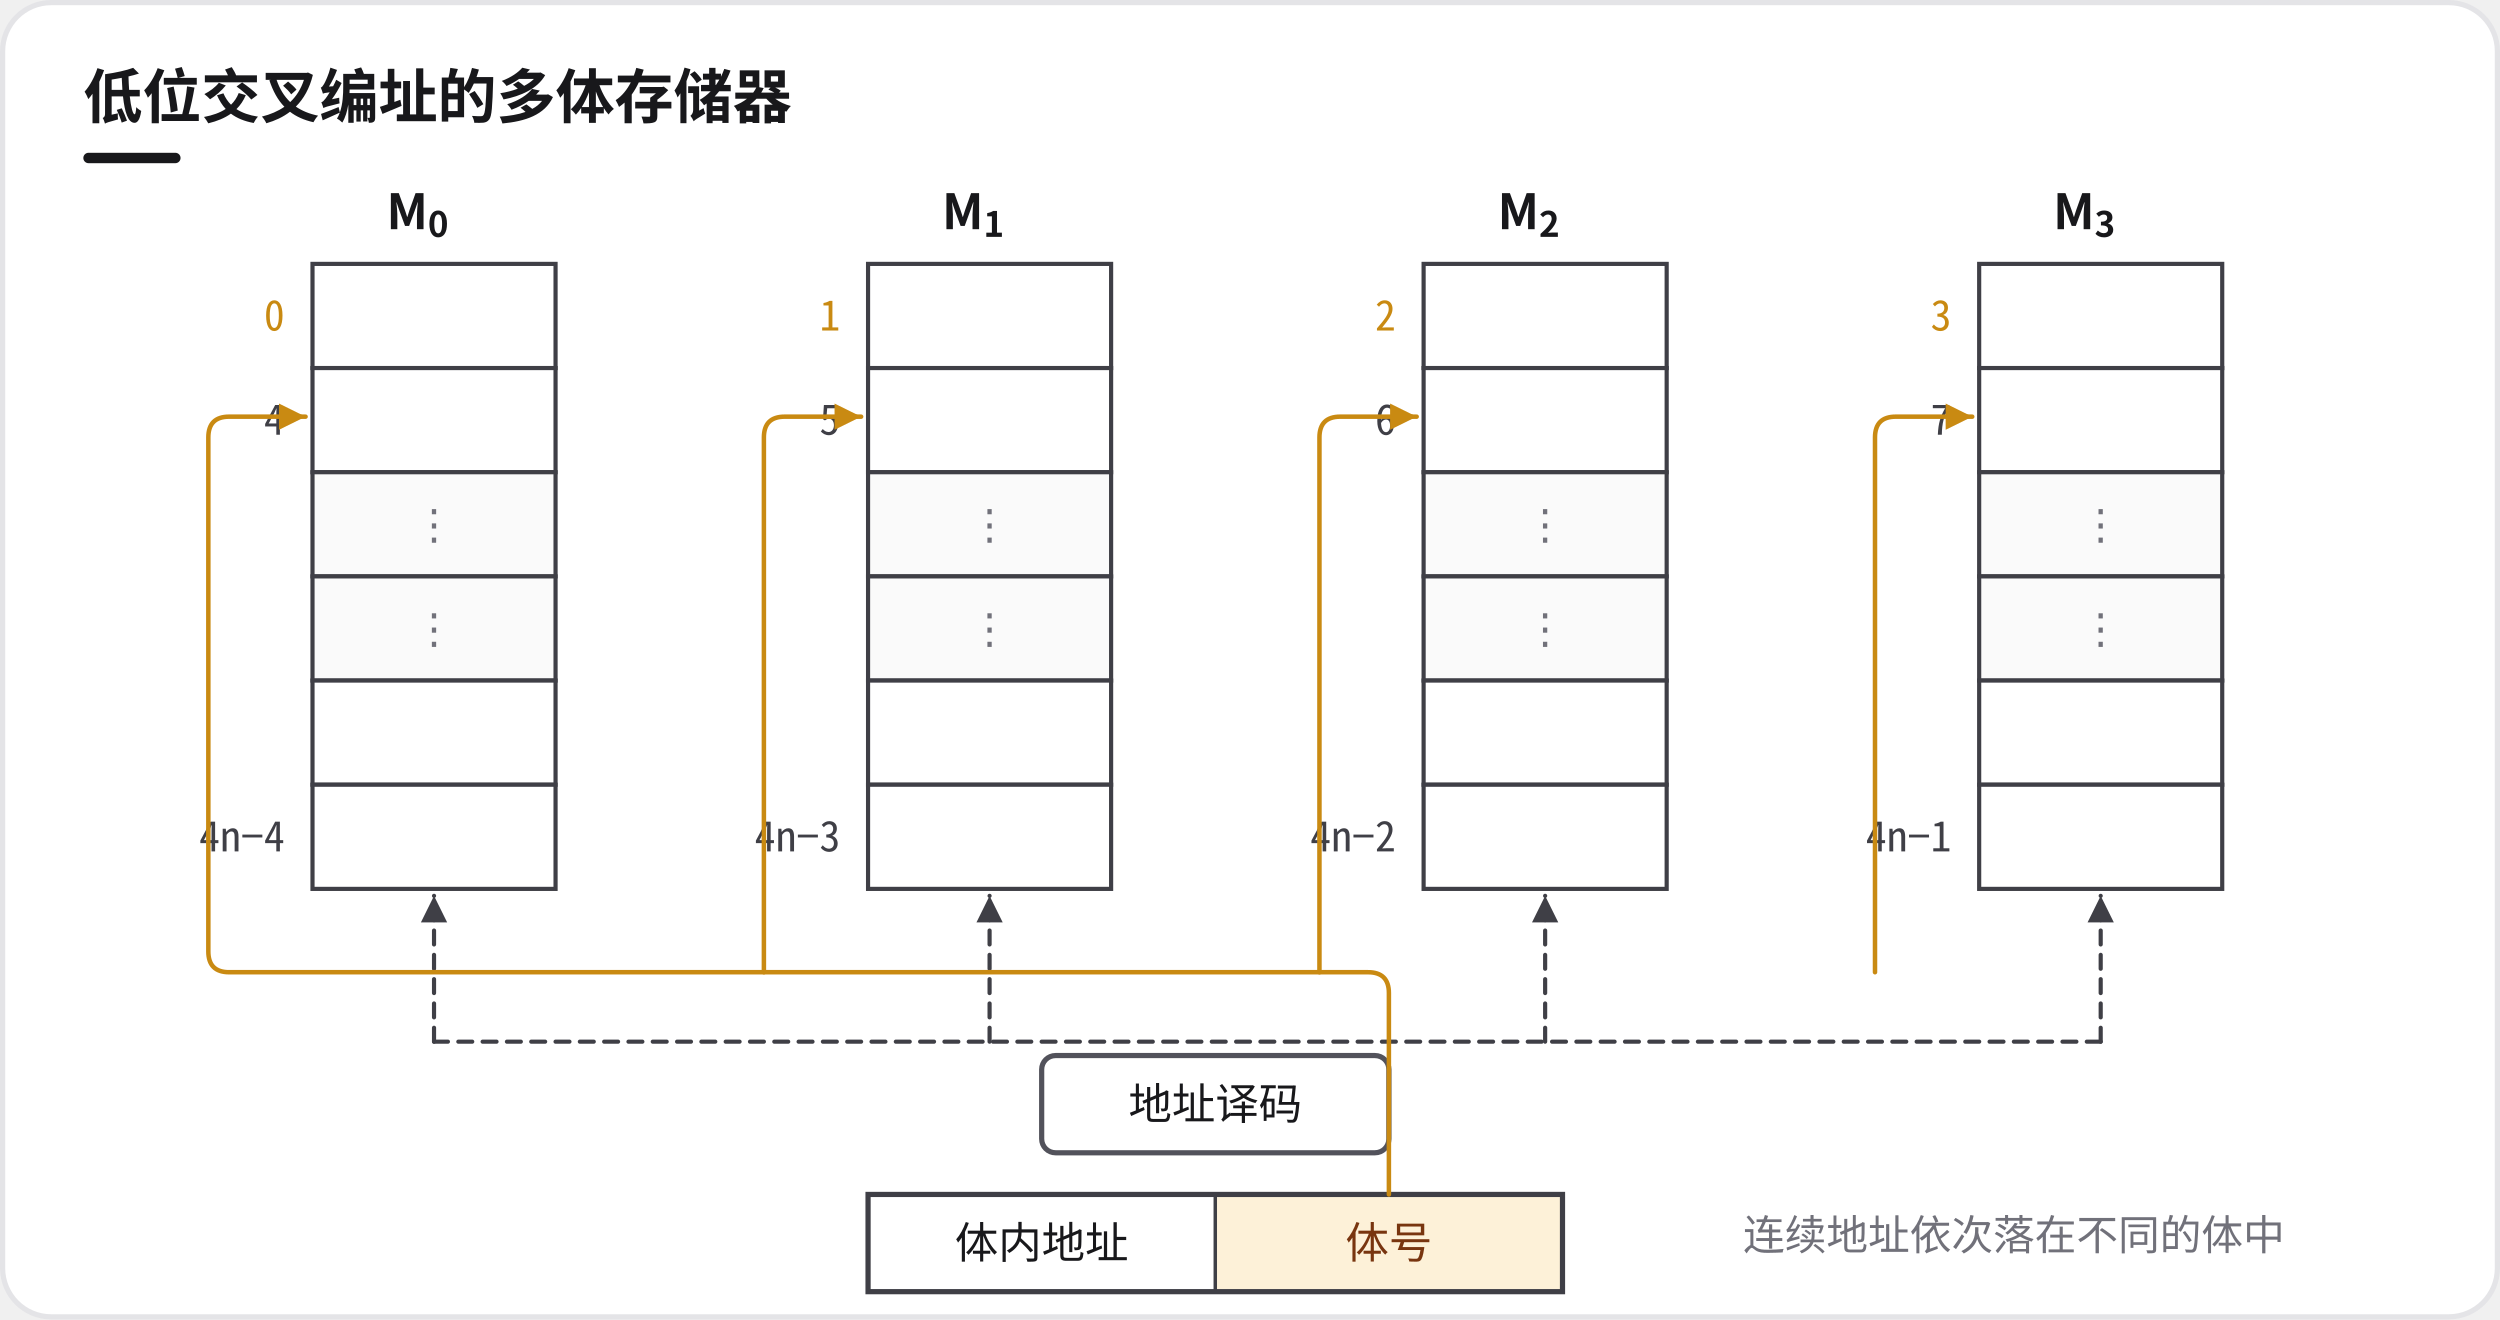
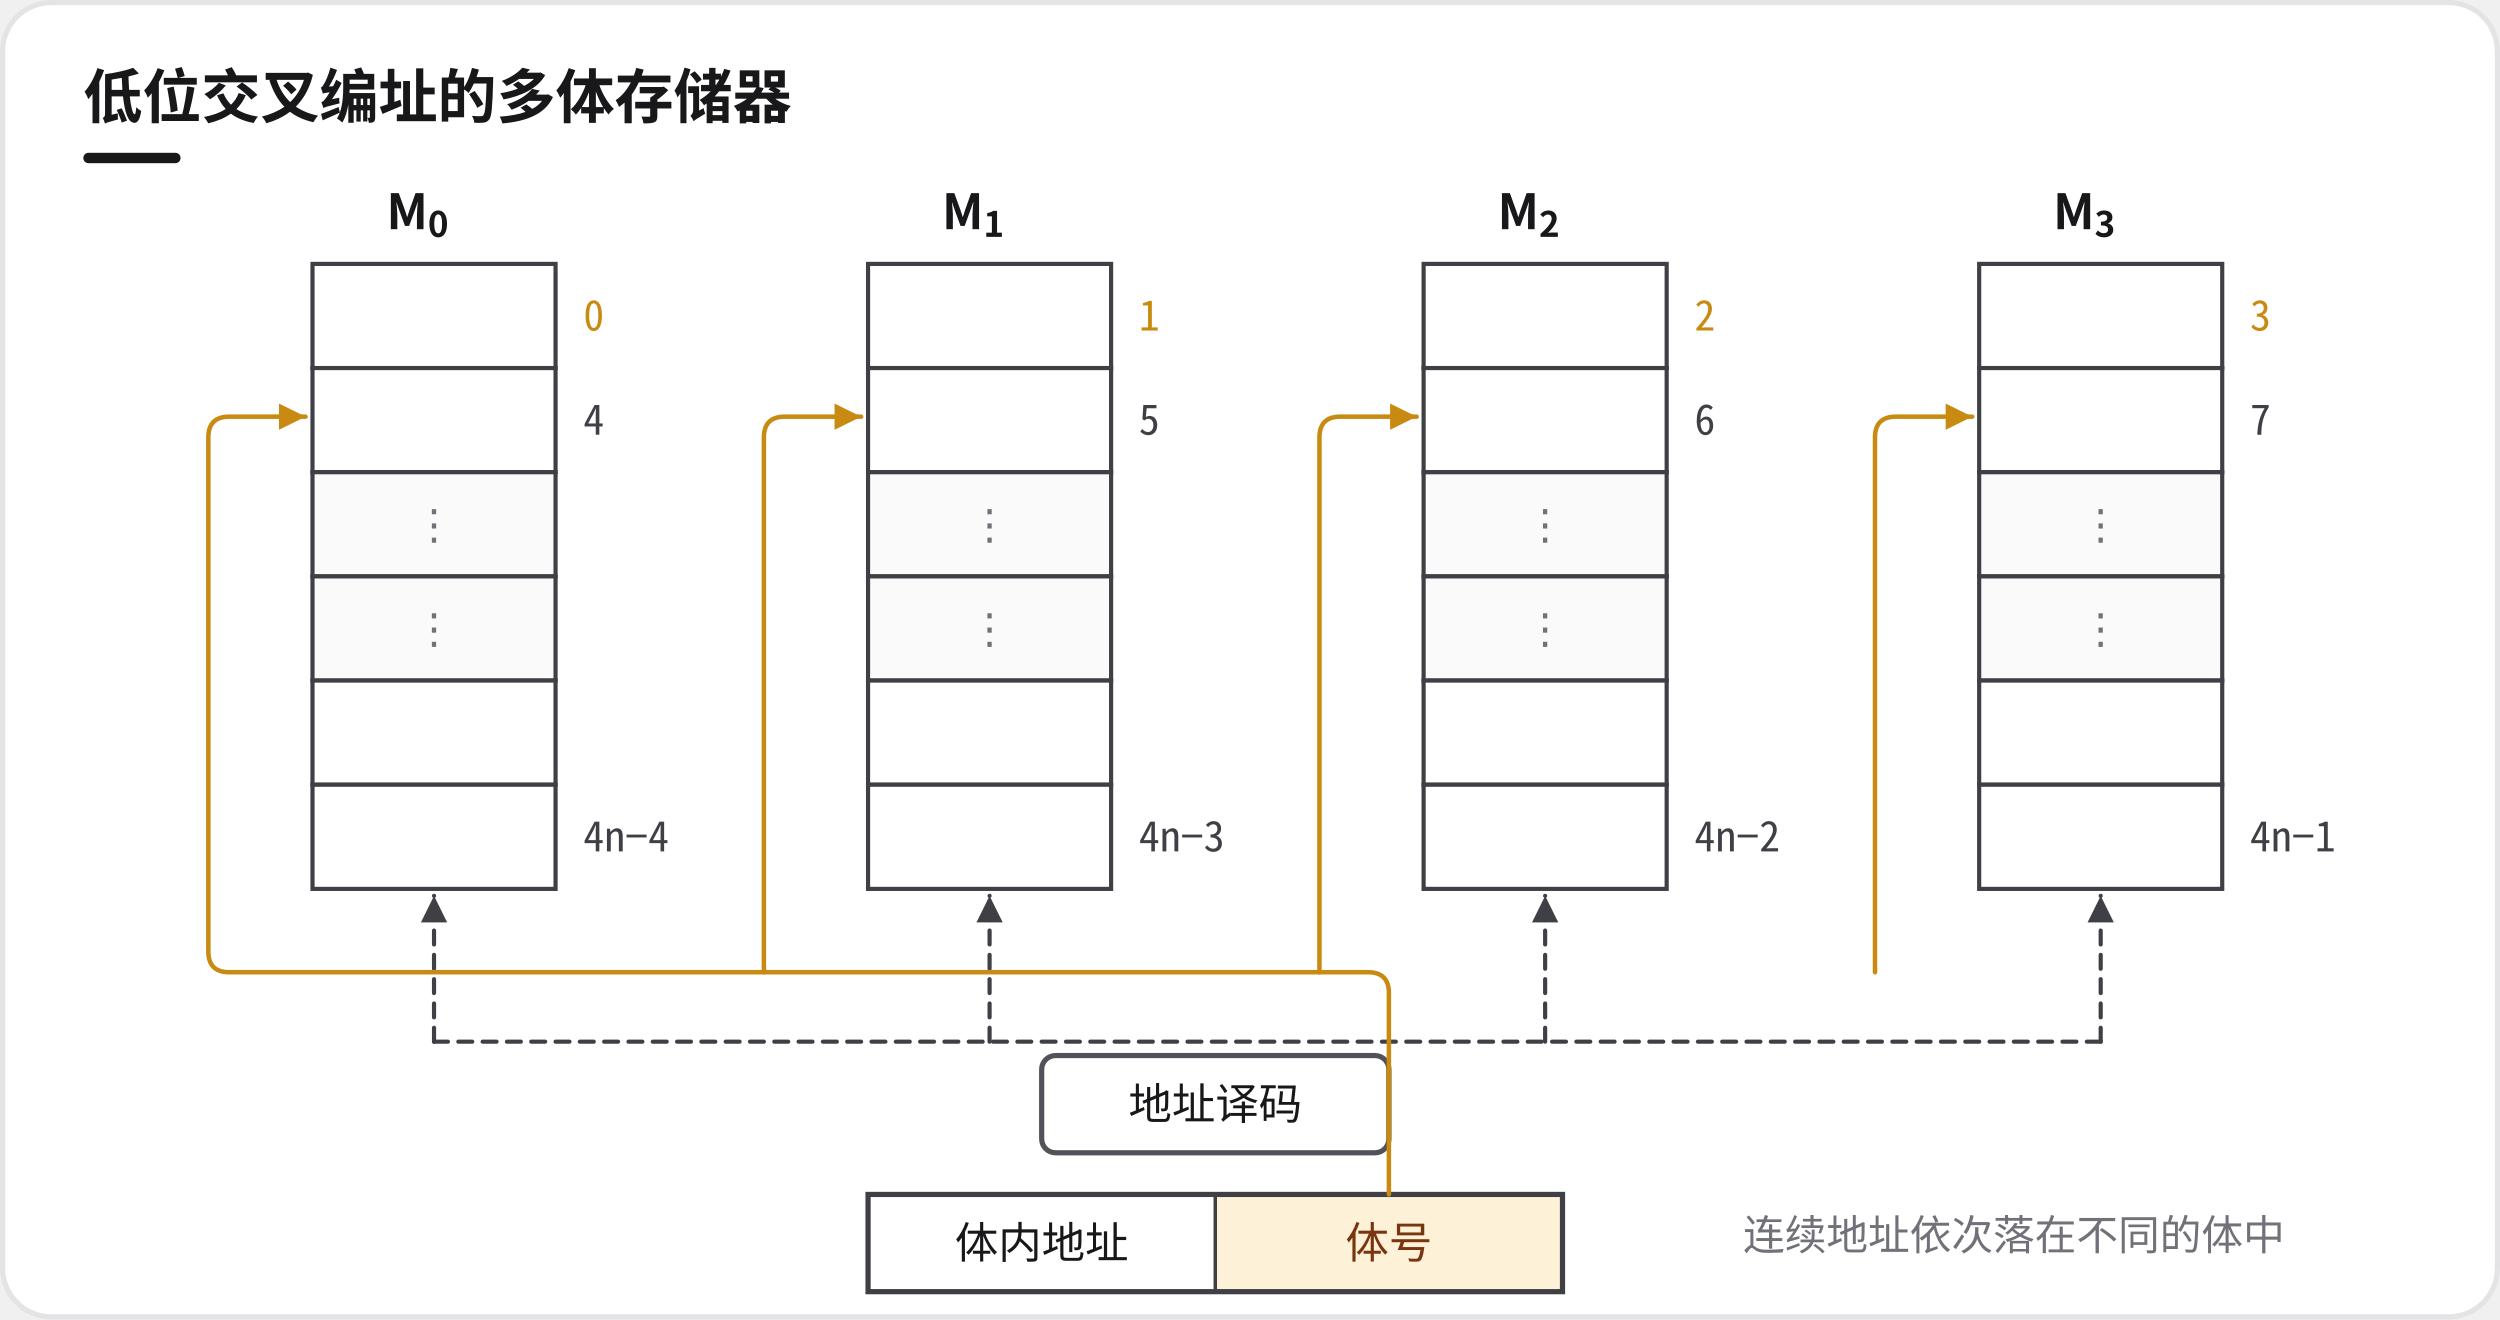
<svg xmlns="http://www.w3.org/2000/svg" viewBox="0 0 720 380" width="720" height="380" font-family="'PingFang SC','Hiragino Sans GB','Microsoft YaHei','Noto Sans CJK SC','Source Han Sans SC',system-ui,sans-serif" font-size="15" xml:space="preserve" style="white-space:pre" role="img" aria-label="低位交叉编址：低位 2 bit为体号">
  <defs>
    <marker id="a3f3f46" viewBox="0 0 10 10" refX="8.5" refY="5" markerWidth="9" markerHeight="9" orient="auto" markerUnits="userSpaceOnUse">
      <path d="M0 0.8L8.5 5 0 9.2z" fill="#3f3f46" />
    </marker>
    <marker id="ac98a12" viewBox="0 0 10 10" refX="8.5" refY="5" markerWidth="9" markerHeight="9" orient="auto" markerUnits="userSpaceOnUse">
      <path d="M0 0.8L8.5 5 0 9.2z" fill="#c98a12" />
    </marker>
  </defs>
  <rect x="0.75" y="0.75" width="718.5" height="378.5" rx="14" fill="#ffffff" stroke="#e4e4e7" stroke-width="1.5" />
  <text x="24" y="34" font-size="17" fill="#18181b" font-weight="700">低位交叉编址的多体存储器</text>
  <rect x="24" y="44" width="28" height="3" rx="1.5" fill="#18181b" />
-   <text x="125" y="66" font-size="14" fill="#18181b" text-anchor="middle" font-weight="700">M<tspan baseline-shift="-22%" font-size="10.08">0</tspan>
+   <text x="125" y="66" font-size="14" fill="#18181b" text-anchor="middle" font-weight="700">M<tspan baseline-shift="-22%" font-size="10.1">0</tspan>
  </text>
  <rect x="90" y="76" width="70" height="30" rx="0" fill="#ffffff" stroke="#3f3f46" stroke-width="1.2" />
  <rect x="90" y="106" width="70" height="30" rx="0" fill="#ffffff" stroke="#3f3f46" stroke-width="1.2" />
  <rect x="90" y="136" width="70" height="30" rx="0" fill="#fafafa" stroke="#3f3f46" stroke-width="1.2" />
  <text x="125" y="155.2" font-size="12" fill="#71717a" text-anchor="middle">⋮</text>
  <rect x="90" y="166" width="70" height="30" rx="0" fill="#fafafa" stroke="#3f3f46" stroke-width="1.2" />
  <text x="125" y="185.2" font-size="12" fill="#71717a" text-anchor="middle">⋮</text>
  <rect x="90" y="196" width="70" height="30" rx="0" fill="#ffffff" stroke="#3f3f46" stroke-width="1.2" />
  <rect x="90" y="226" width="70" height="30" rx="0" fill="#ffffff" stroke="#3f3f46" stroke-width="1.2" />
-   <text x="82" y="95.2" font-size="12" fill="#c98a12" text-anchor="end" font-family="'JetBrains Mono','SF Mono',Menlo,Consolas,'Noto Sans Mono CJK SC',monospace">0</text>
-   <text x="82" y="125.2" font-size="12" fill="#3f3f46" text-anchor="end" font-family="'JetBrains Mono','SF Mono',Menlo,Consolas,'Noto Sans Mono CJK SC',monospace">4</text>
-   <text x="82" y="245.2" font-size="12" fill="#3f3f46" text-anchor="end" font-family="'JetBrains Mono','SF Mono',Menlo,Consolas,'Noto Sans Mono CJK SC',monospace">4n−4</text>
+   <text x="168" y="95.2" font-size="12" fill="#c98a12" font-family="'JetBrains Mono','SF Mono',Menlo,Consolas,'Noto Sans Mono CJK SC',monospace">0</text>
+   <text x="168" y="125.2" font-size="12" fill="#3f3f46" font-family="'JetBrains Mono','SF Mono',Menlo,Consolas,'Noto Sans Mono CJK SC',monospace">4</text>
+   <text x="168" y="245.2" font-size="12" fill="#3f3f46" font-family="'JetBrains Mono','SF Mono',Menlo,Consolas,'Noto Sans Mono CJK SC',monospace">4n−4</text>
  <path d="M125 300L125 258" fill="none" stroke="#3f3f46" stroke-width="1.2" stroke-linecap="round" stroke-linejoin="round" stroke-dasharray="4 3" marker-end="url(#a3f3f46)" />
-   <text x="285" y="66" font-size="14" fill="#18181b" text-anchor="middle" font-weight="700">M<tspan baseline-shift="-22%" font-size="10.08">1</tspan>
+   <text x="285" y="66" font-size="14" fill="#18181b" text-anchor="middle" font-weight="700">M<tspan baseline-shift="-22%" font-size="10.1">1</tspan>
  </text>
  <rect x="250" y="76" width="70" height="30" rx="0" fill="#ffffff" stroke="#3f3f46" stroke-width="1.2" />
  <rect x="250" y="106" width="70" height="30" rx="0" fill="#ffffff" stroke="#3f3f46" stroke-width="1.2" />
  <rect x="250" y="136" width="70" height="30" rx="0" fill="#fafafa" stroke="#3f3f46" stroke-width="1.2" />
  <text x="285" y="155.2" font-size="12" fill="#71717a" text-anchor="middle">⋮</text>
  <rect x="250" y="166" width="70" height="30" rx="0" fill="#fafafa" stroke="#3f3f46" stroke-width="1.2" />
  <text x="285" y="185.2" font-size="12" fill="#71717a" text-anchor="middle">⋮</text>
  <rect x="250" y="196" width="70" height="30" rx="0" fill="#ffffff" stroke="#3f3f46" stroke-width="1.2" />
  <rect x="250" y="226" width="70" height="30" rx="0" fill="#ffffff" stroke="#3f3f46" stroke-width="1.2" />
-   <text x="242" y="95.2" font-size="12" fill="#c98a12" text-anchor="end" font-family="'JetBrains Mono','SF Mono',Menlo,Consolas,'Noto Sans Mono CJK SC',monospace">1</text>
-   <text x="242" y="125.2" font-size="12" fill="#3f3f46" text-anchor="end" font-family="'JetBrains Mono','SF Mono',Menlo,Consolas,'Noto Sans Mono CJK SC',monospace">5</text>
-   <text x="242" y="245.2" font-size="12" fill="#3f3f46" text-anchor="end" font-family="'JetBrains Mono','SF Mono',Menlo,Consolas,'Noto Sans Mono CJK SC',monospace">4n−3</text>
+   <text x="328" y="95.2" font-size="12" fill="#c98a12" font-family="'JetBrains Mono','SF Mono',Menlo,Consolas,'Noto Sans Mono CJK SC',monospace">1</text>
+   <text x="328" y="125.2" font-size="12" fill="#3f3f46" font-family="'JetBrains Mono','SF Mono',Menlo,Consolas,'Noto Sans Mono CJK SC',monospace">5</text>
+   <text x="328" y="245.2" font-size="12" fill="#3f3f46" font-family="'JetBrains Mono','SF Mono',Menlo,Consolas,'Noto Sans Mono CJK SC',monospace">4n−3</text>
  <path d="M285 300L285 258" fill="none" stroke="#3f3f46" stroke-width="1.2" stroke-linecap="round" stroke-linejoin="round" stroke-dasharray="4 3" marker-end="url(#a3f3f46)" />
-   <text x="445" y="66" font-size="14" fill="#18181b" text-anchor="middle" font-weight="700">M<tspan baseline-shift="-22%" font-size="10.08">2</tspan>
+   <text x="445" y="66" font-size="14" fill="#18181b" text-anchor="middle" font-weight="700">M<tspan baseline-shift="-22%" font-size="10.1">2</tspan>
  </text>
  <rect x="410" y="76" width="70" height="30" rx="0" fill="#ffffff" stroke="#3f3f46" stroke-width="1.2" />
  <rect x="410" y="106" width="70" height="30" rx="0" fill="#ffffff" stroke="#3f3f46" stroke-width="1.2" />
  <rect x="410" y="136" width="70" height="30" rx="0" fill="#fafafa" stroke="#3f3f46" stroke-width="1.2" />
  <text x="445" y="155.2" font-size="12" fill="#71717a" text-anchor="middle">⋮</text>
  <rect x="410" y="166" width="70" height="30" rx="0" fill="#fafafa" stroke="#3f3f46" stroke-width="1.2" />
  <text x="445" y="185.2" font-size="12" fill="#71717a" text-anchor="middle">⋮</text>
  <rect x="410" y="196" width="70" height="30" rx="0" fill="#ffffff" stroke="#3f3f46" stroke-width="1.2" />
  <rect x="410" y="226" width="70" height="30" rx="0" fill="#ffffff" stroke="#3f3f46" stroke-width="1.2" />
-   <text x="402" y="95.2" font-size="12" fill="#c98a12" text-anchor="end" font-family="'JetBrains Mono','SF Mono',Menlo,Consolas,'Noto Sans Mono CJK SC',monospace">2</text>
-   <text x="402" y="125.2" font-size="12" fill="#3f3f46" text-anchor="end" font-family="'JetBrains Mono','SF Mono',Menlo,Consolas,'Noto Sans Mono CJK SC',monospace">6</text>
-   <text x="402" y="245.2" font-size="12" fill="#3f3f46" text-anchor="end" font-family="'JetBrains Mono','SF Mono',Menlo,Consolas,'Noto Sans Mono CJK SC',monospace">4n−2</text>
+   <text x="488" y="95.2" font-size="12" fill="#c98a12" font-family="'JetBrains Mono','SF Mono',Menlo,Consolas,'Noto Sans Mono CJK SC',monospace">2</text>
+   <text x="488" y="125.2" font-size="12" fill="#3f3f46" font-family="'JetBrains Mono','SF Mono',Menlo,Consolas,'Noto Sans Mono CJK SC',monospace">6</text>
+   <text x="488" y="245.2" font-size="12" fill="#3f3f46" font-family="'JetBrains Mono','SF Mono',Menlo,Consolas,'Noto Sans Mono CJK SC',monospace">4n−2</text>
  <path d="M445 300L445 258" fill="none" stroke="#3f3f46" stroke-width="1.2" stroke-linecap="round" stroke-linejoin="round" stroke-dasharray="4 3" marker-end="url(#a3f3f46)" />
-   <text x="605" y="66" font-size="14" fill="#18181b" text-anchor="middle" font-weight="700">M<tspan baseline-shift="-22%" font-size="10.08">3</tspan>
+   <text x="605" y="66" font-size="14" fill="#18181b" text-anchor="middle" font-weight="700">M<tspan baseline-shift="-22%" font-size="10.1">3</tspan>
  </text>
  <rect x="570" y="76" width="70" height="30" rx="0" fill="#ffffff" stroke="#3f3f46" stroke-width="1.2" />
  <rect x="570" y="106" width="70" height="30" rx="0" fill="#ffffff" stroke="#3f3f46" stroke-width="1.2" />
  <rect x="570" y="136" width="70" height="30" rx="0" fill="#fafafa" stroke="#3f3f46" stroke-width="1.2" />
  <text x="605" y="155.2" font-size="12" fill="#71717a" text-anchor="middle">⋮</text>
  <rect x="570" y="166" width="70" height="30" rx="0" fill="#fafafa" stroke="#3f3f46" stroke-width="1.2" />
  <text x="605" y="185.2" font-size="12" fill="#71717a" text-anchor="middle">⋮</text>
  <rect x="570" y="196" width="70" height="30" rx="0" fill="#ffffff" stroke="#3f3f46" stroke-width="1.2" />
  <rect x="570" y="226" width="70" height="30" rx="0" fill="#ffffff" stroke="#3f3f46" stroke-width="1.2" />
-   <text x="562" y="95.2" font-size="12" fill="#c98a12" text-anchor="end" font-family="'JetBrains Mono','SF Mono',Menlo,Consolas,'Noto Sans Mono CJK SC',monospace">3</text>
-   <text x="562" y="125.2" font-size="12" fill="#3f3f46" text-anchor="end" font-family="'JetBrains Mono','SF Mono',Menlo,Consolas,'Noto Sans Mono CJK SC',monospace">7</text>
-   <text x="562" y="245.2" font-size="12" fill="#3f3f46" text-anchor="end" font-family="'JetBrains Mono','SF Mono',Menlo,Consolas,'Noto Sans Mono CJK SC',monospace">4n−1</text>
+   <text x="648" y="95.2" font-size="12" fill="#c98a12" font-family="'JetBrains Mono','SF Mono',Menlo,Consolas,'Noto Sans Mono CJK SC',monospace">3</text>
+   <text x="648" y="125.2" font-size="12" fill="#3f3f46" font-family="'JetBrains Mono','SF Mono',Menlo,Consolas,'Noto Sans Mono CJK SC',monospace">7</text>
+   <text x="648" y="245.2" font-size="12" fill="#3f3f46" font-family="'JetBrains Mono','SF Mono',Menlo,Consolas,'Noto Sans Mono CJK SC',monospace">4n−1</text>
  <path d="M605 300L605 258" fill="none" stroke="#3f3f46" stroke-width="1.2" stroke-linecap="round" stroke-linejoin="round" stroke-dasharray="4 3" marker-end="url(#a3f3f46)" />
  <path d="M125 300L605 300" fill="none" stroke="#3f3f46" stroke-width="1.2" stroke-linecap="round" stroke-linejoin="round" stroke-dasharray="4 3" />
  <rect x="300" y="304" width="100" height="28" rx="4" fill="#ffffff" stroke="#52525b" stroke-width="1.5" />
  <text x="350" y="322.4" font-size="12.5" fill="#18181b" text-anchor="middle">地址译码</text>
  <rect x="250" y="344" width="100" height="28" rx="0" fill="#ffffff" stroke="none" stroke-width="0" />
  <rect x="350" y="344" width="100" height="28" rx="0" fill="#fdf1d8" stroke="none" stroke-width="0" />
  <rect x="250" y="344" width="200" height="28" rx="0" fill="none" stroke="#3f3f46" stroke-width="1.5" />
  <path d="M350 344L350 372" fill="none" stroke="#3f3f46" stroke-width="1" stroke-linecap="round" stroke-linejoin="round" />
  <text x="300" y="362.4" font-size="12.5" fill="#18181b" text-anchor="middle">体内地址</text>
  <text x="400" y="362.4" font-size="12.5" fill="#78350f" text-anchor="middle">体号</text>
  <path d="M400 344L400 286Q400 280 394 280L66 280Q60 280 60 274L60 126Q60 120 66 120L88 120" fill="none" stroke="#c98a12" stroke-width="1.3" stroke-linecap="round" stroke-linejoin="round" marker-end="url(#ac98a12)" />
  <path d="M220 280L220 126Q220 120 226 120L248 120" fill="none" stroke="#c98a12" stroke-width="1.3" stroke-linecap="round" stroke-linejoin="round" marker-end="url(#ac98a12)" />
  <path d="M380 280L380 126Q380 120 386 120L408 120" fill="none" stroke="#c98a12" stroke-width="1.3" stroke-linecap="round" stroke-linejoin="round" marker-end="url(#ac98a12)" />
  <path d="M540 280L540 126Q540 120 546 120L568 120" fill="none" stroke="#c98a12" stroke-width="1.3" stroke-linecap="round" stroke-linejoin="round" marker-end="url(#ac98a12)" />
  <text x="580" y="360" font-size="12" fill="#71717a" text-anchor="middle">连续地址依次落在不同的体中</text>
</svg>
